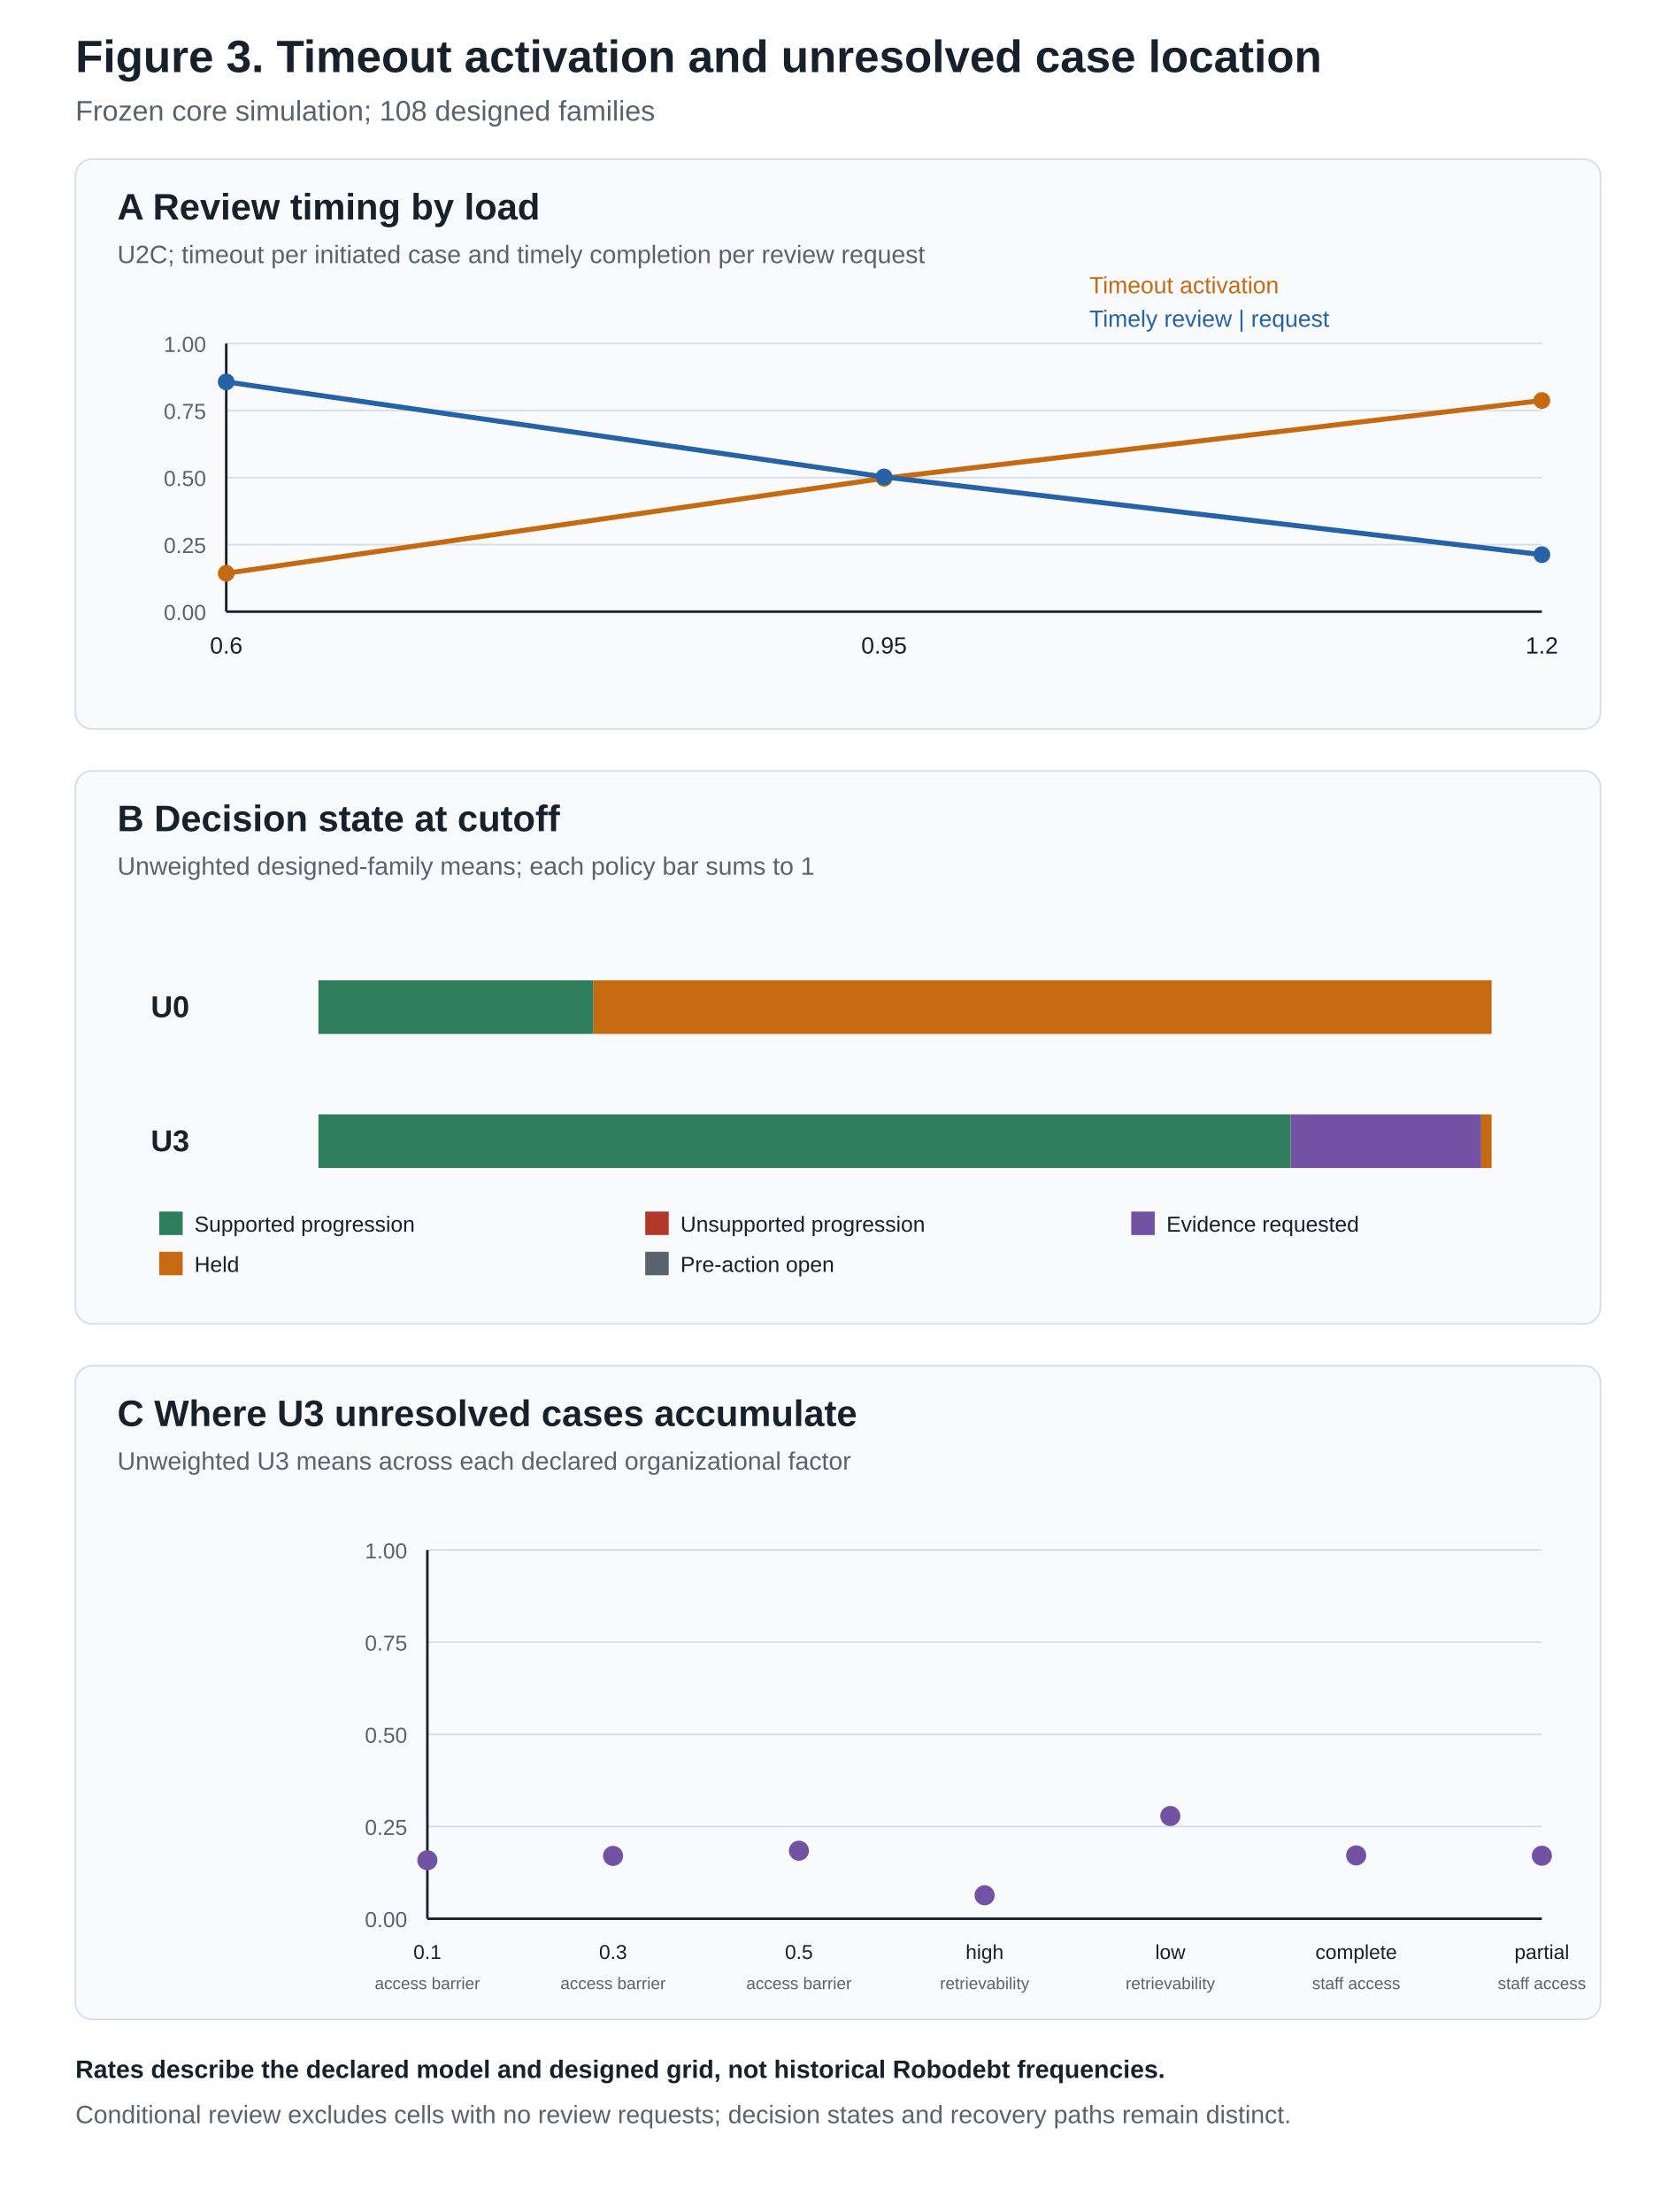
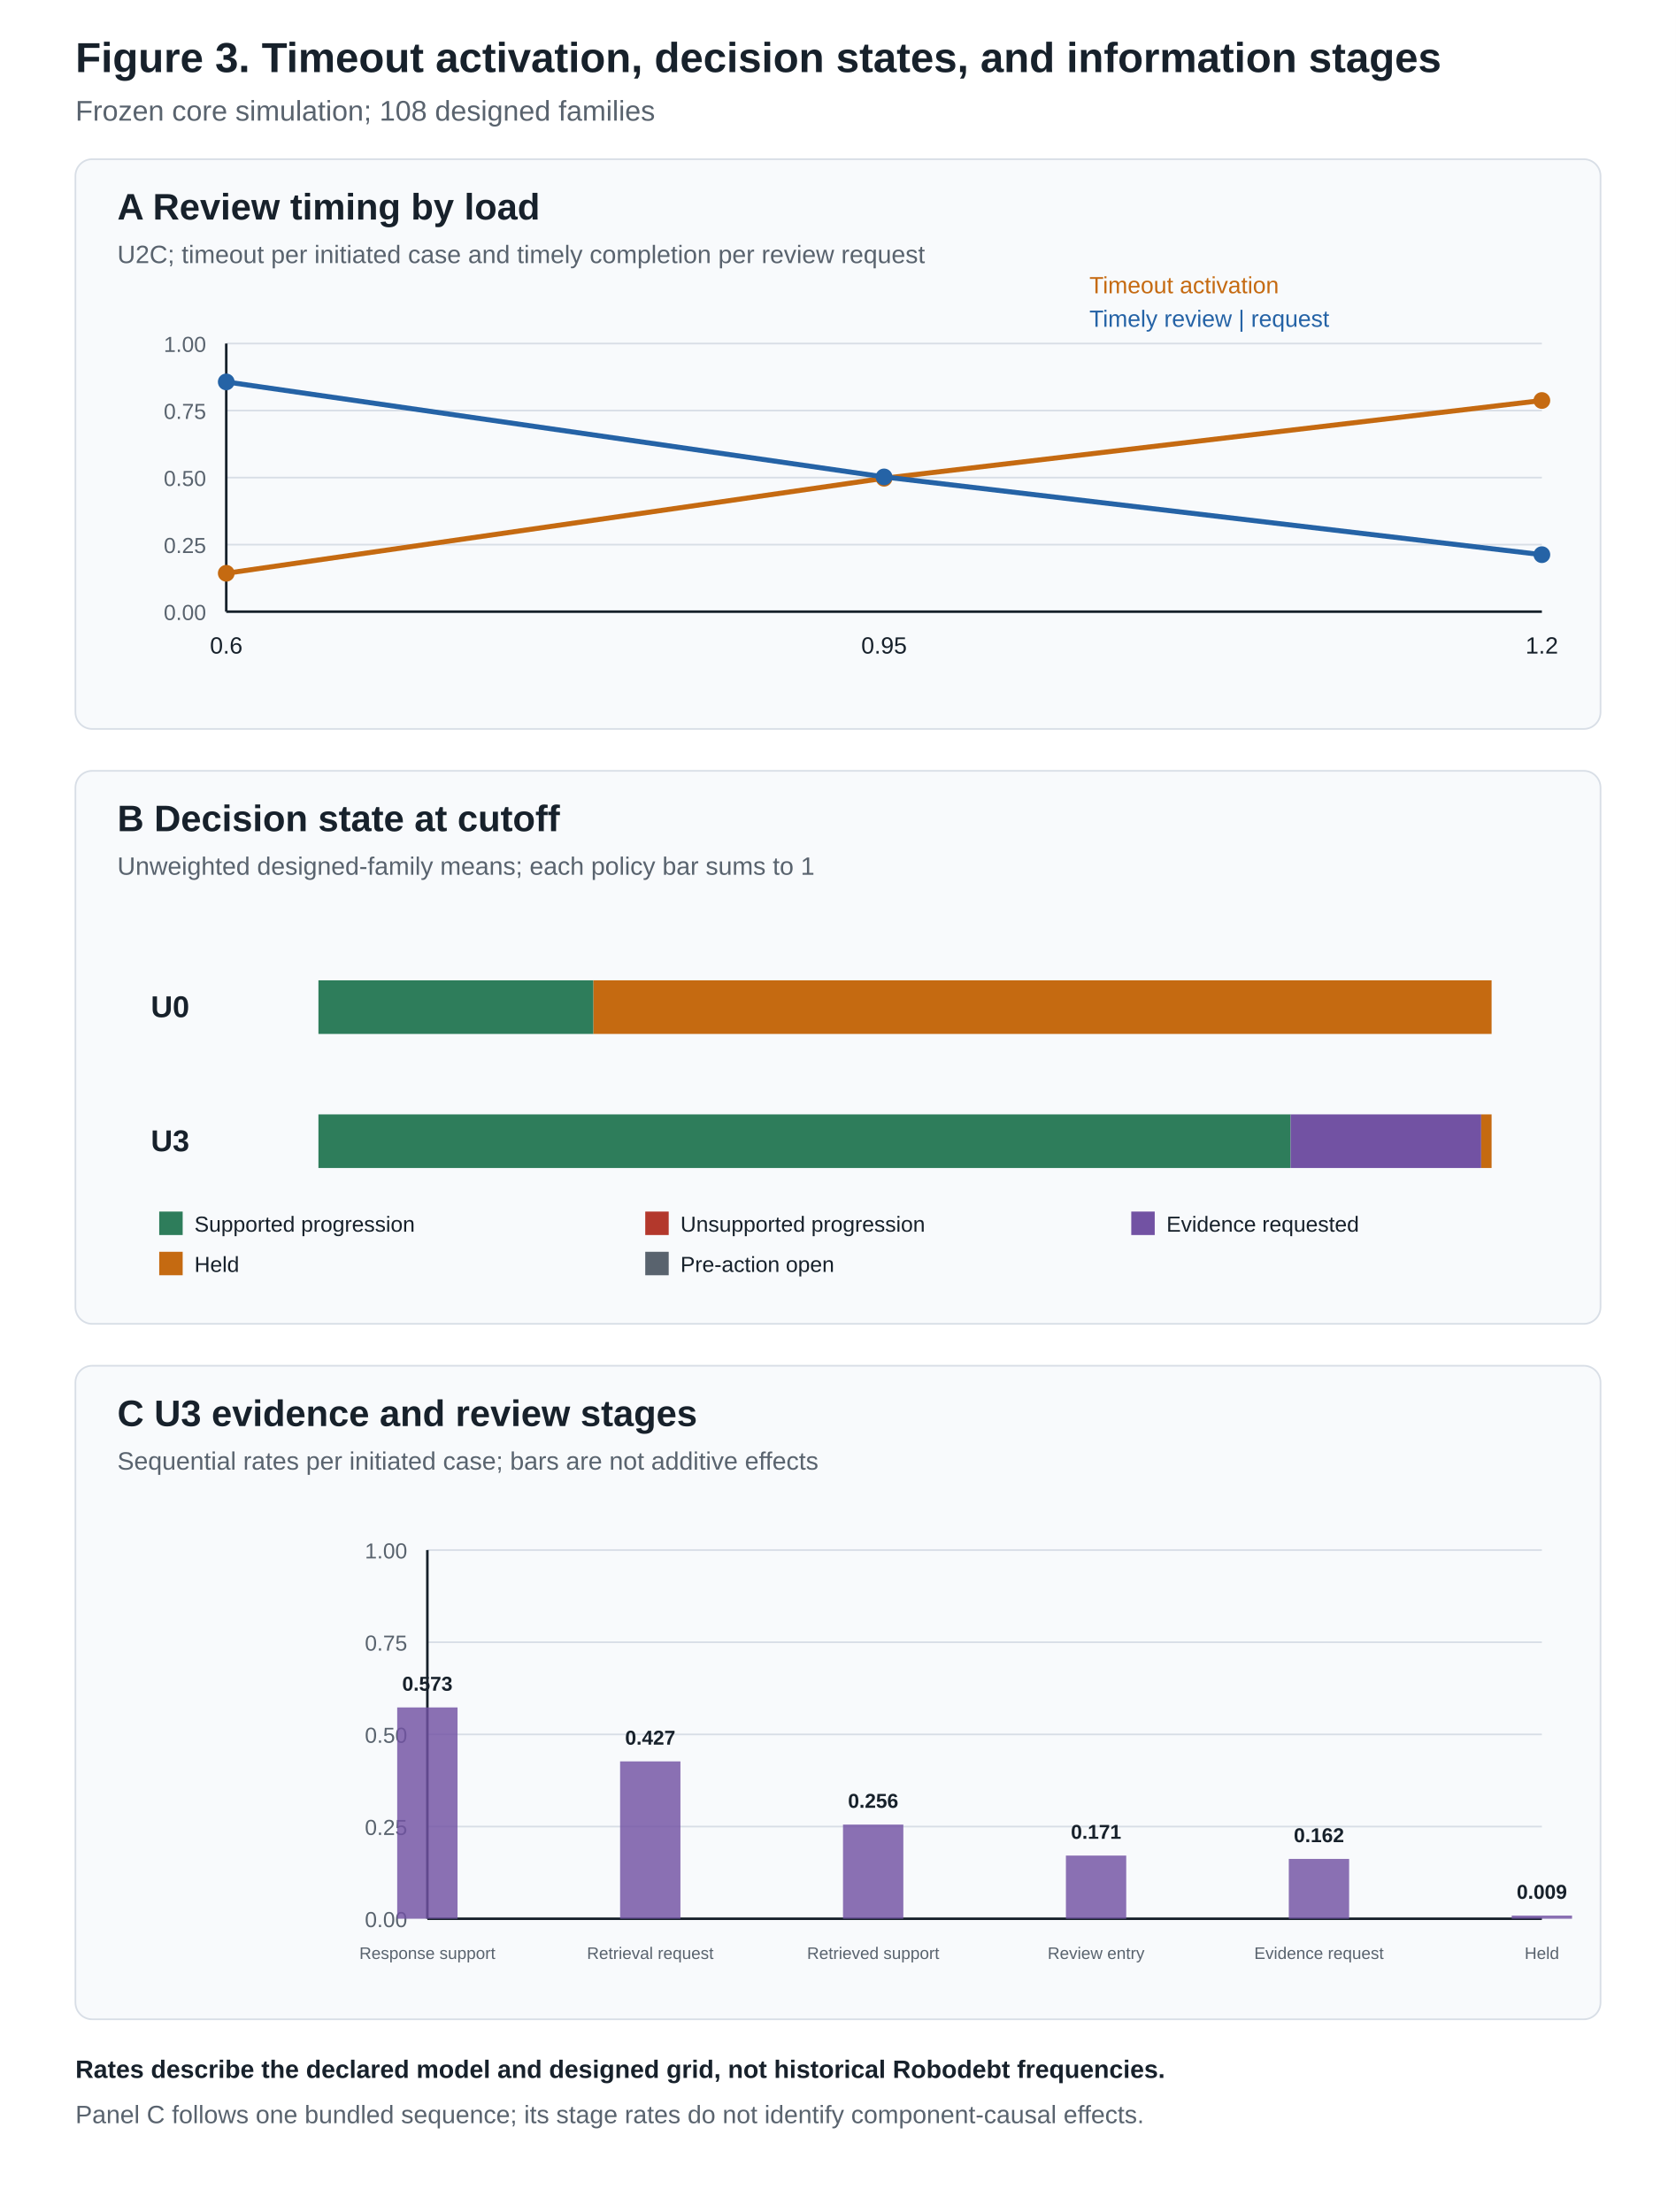
<svg xmlns="http://www.w3.org/2000/svg" width="1000" height="1320" viewBox="0 0 1000 1320" role="img">
  <rect width="1000" height="1320" fill="white" />
-   <text x="45.0" y="43.0" font-family="Arial, Helvetica, sans-serif" font-size="27" font-weight="700" text-anchor="start" fill="#17212B">Figure 3. Timeout activation and unresolved case location</text>
+   <text x="45.0" y="43.0" font-family="Arial, Helvetica, sans-serif" font-size="25" font-weight="700" text-anchor="start" fill="#17212B">Figure 3. Timeout activation, decision states, and information stages</text>
  <text x="45.0" y="72.0" font-family="Arial, Helvetica, sans-serif" font-size="17" font-weight="400" text-anchor="start" fill="#59636E">Frozen core simulation; 108 designed families</text>
  <rect x="45" y="95.0" width="910" height="340.0" rx="10" fill="#F8FAFC" stroke="#D8DEE6" />
  <text x="70.0" y="131.0" font-family="Arial, Helvetica, sans-serif" font-size="22" font-weight="700" text-anchor="start" fill="#17212B">A  Review timing by load</text>
  <text x="70.0" y="157.0" font-family="Arial, Helvetica, sans-serif" font-size="15" font-weight="400" text-anchor="start" fill="#59636E">U2C; timeout per initiated case and timely completion per review request</text>
  <line x1="135.0" y1="365.0" x2="920.0" y2="365.0" stroke="#D8DEE6" stroke-width="1.0" />
  <text x="123.0" y="370.0" font-family="Arial, Helvetica, sans-serif" font-size="13" font-weight="400" text-anchor="end" fill="#59636E">0.00</text>
  <line x1="135.0" y1="325.0" x2="920.0" y2="325.0" stroke="#D8DEE6" stroke-width="1.0" />
  <text x="123.0" y="330.0" font-family="Arial, Helvetica, sans-serif" font-size="13" font-weight="400" text-anchor="end" fill="#59636E">0.25</text>
  <line x1="135.0" y1="285.0" x2="920.0" y2="285.0" stroke="#D8DEE6" stroke-width="1.0" />
  <text x="123.0" y="290.0" font-family="Arial, Helvetica, sans-serif" font-size="13" font-weight="400" text-anchor="end" fill="#59636E">0.50</text>
  <line x1="135.0" y1="245.0" x2="920.0" y2="245.0" stroke="#D8DEE6" stroke-width="1.0" />
  <text x="123.0" y="250.0" font-family="Arial, Helvetica, sans-serif" font-size="13" font-weight="400" text-anchor="end" fill="#59636E">0.75</text>
  <line x1="135.0" y1="205.0" x2="920.0" y2="205.0" stroke="#D8DEE6" stroke-width="1.0" />
  <text x="123.0" y="210.0" font-family="Arial, Helvetica, sans-serif" font-size="13" font-weight="400" text-anchor="end" fill="#59636E">1.00</text>
  <line x1="135.0" y1="205.0" x2="135.0" y2="365.0" stroke="#17212B" stroke-width="1.5" />
  <line x1="135.0" y1="365.0" x2="920.0" y2="365.0" stroke="#17212B" stroke-width="1.5" />
  <text x="135.0" y="390.0" font-family="Arial, Helvetica, sans-serif" font-size="14" font-weight="400" text-anchor="middle" fill="#17212B">0.6</text>
  <text x="527.5" y="390.0" font-family="Arial, Helvetica, sans-serif" font-size="14" font-weight="400" text-anchor="middle" fill="#17212B">0.95</text>
  <text x="920.0" y="390.0" font-family="Arial, Helvetica, sans-serif" font-size="14" font-weight="400" text-anchor="middle" fill="#17212B">1.2</text>
  <polyline points="135.0,342.1 527.5,285.4 920.0,239.0" fill="none" stroke="#C56A11" stroke-width="3" />
  <circle cx="135.0" cy="342.1" r="5" fill="#C56A11" />
  <circle cx="527.5" cy="285.4" r="5" fill="#C56A11" />
  <circle cx="920.0" cy="239.0" r="5" fill="#C56A11" />
  <text x="650.0" y="175.0" font-family="Arial, Helvetica, sans-serif" font-size="14" font-weight="400" text-anchor="start" fill="#C56A11">Timeout activation</text>
  <polyline points="135.0,227.9 527.5,284.6 920.0,331.0" fill="none" stroke="#2563A6" stroke-width="3" />
  <circle cx="135.0" cy="227.9" r="5" fill="#2563A6" />
  <circle cx="527.5" cy="284.6" r="5" fill="#2563A6" />
  <circle cx="920.0" cy="331.0" r="5" fill="#2563A6" />
  <text x="650.0" y="195.0" font-family="Arial, Helvetica, sans-serif" font-size="14" font-weight="400" text-anchor="start" fill="#2563A6">Timely review | request</text>
  <rect x="45" y="460.0" width="910" height="330.0" rx="10" fill="#F8FAFC" stroke="#D8DEE6" />
  <text x="70.0" y="496.0" font-family="Arial, Helvetica, sans-serif" font-size="22" font-weight="700" text-anchor="start" fill="#17212B">B  Decision state at cutoff</text>
  <text x="70.0" y="522.0" font-family="Arial, Helvetica, sans-serif" font-size="15" font-weight="400" text-anchor="start" fill="#59636E">Unweighted designed-family means; each policy bar sums to 1</text>
  <text x="90.0" y="607.0" font-family="Arial, Helvetica, sans-serif" font-size="18" font-weight="700" text-anchor="start" fill="#17212B">U0</text>
  <rect x="190.0" y="585.0" width="164.1" height="32" fill="#2E7D5B" />
  <rect x="354.1" y="585.0" width="0.0" height="32" fill="#B3382C" />
  <rect x="354.1" y="585.0" width="0.0" height="32" fill="#7252A3" />
  <rect x="354.1" y="585.0" width="535.9" height="32" fill="#C56A11" />
  <rect x="890.0" y="585.0" width="0.0" height="32" fill="#59636E" />
  <text x="90.0" y="687.0" font-family="Arial, Helvetica, sans-serif" font-size="18" font-weight="700" text-anchor="start" fill="#17212B">U3</text>
  <rect x="190.0" y="665.0" width="580.1" height="32" fill="#2E7D5B" />
  <rect x="770.1" y="665.0" width="0.0" height="32" fill="#B3382C" />
  <rect x="770.1" y="665.0" width="113.7" height="32" fill="#7252A3" />
  <rect x="883.8" y="665.0" width="6.2" height="32" fill="#C56A11" />
  <rect x="890.0" y="665.0" width="0.0" height="32" fill="#59636E" />
  <rect x="95.0" y="723.0" width="14" height="14" fill="#2E7D5B" />
  <text x="116.0" y="735.0" font-family="Arial, Helvetica, sans-serif" font-size="13" font-weight="400" text-anchor="start" fill="#17212B">Supported progression</text>
  <rect x="385.0" y="723.0" width="14" height="14" fill="#B3382C" />
  <text x="406.0" y="735.0" font-family="Arial, Helvetica, sans-serif" font-size="13" font-weight="400" text-anchor="start" fill="#17212B">Unsupported progression</text>
  <rect x="675.0" y="723.0" width="14" height="14" fill="#7252A3" />
  <text x="696.0" y="735.0" font-family="Arial, Helvetica, sans-serif" font-size="13" font-weight="400" text-anchor="start" fill="#17212B">Evidence requested</text>
  <rect x="95.0" y="747.0" width="14" height="14" fill="#C56A11" />
  <text x="116.0" y="759.0" font-family="Arial, Helvetica, sans-serif" font-size="13" font-weight="400" text-anchor="start" fill="#17212B">Held</text>
  <rect x="385.0" y="747.0" width="14" height="14" fill="#59636E" />
  <text x="406.0" y="759.0" font-family="Arial, Helvetica, sans-serif" font-size="13" font-weight="400" text-anchor="start" fill="#17212B">Pre-action open</text>
  <rect x="45" y="815.0" width="910" height="390.0" rx="10" fill="#F8FAFC" stroke="#D8DEE6" />
-   <text x="70.0" y="851.0" font-family="Arial, Helvetica, sans-serif" font-size="22" font-weight="700" text-anchor="start" fill="#17212B">C  Where U3 unresolved cases accumulate</text>
-   <text x="70.0" y="877.0" font-family="Arial, Helvetica, sans-serif" font-size="15" font-weight="400" text-anchor="start" fill="#59636E">Unweighted U3 means across each declared organizational factor</text>
+   <text x="70.0" y="851.0" font-family="Arial, Helvetica, sans-serif" font-size="22" font-weight="700" text-anchor="start" fill="#17212B">C  U3 evidence and review stages</text>
+   <text x="70.0" y="877.0" font-family="Arial, Helvetica, sans-serif" font-size="15" font-weight="400" text-anchor="start" fill="#59636E">Sequential rates per initiated case; bars are not additive effects</text>
  <line x1="255.0" y1="1145.0" x2="920.0" y2="1145.0" stroke="#D8DEE6" stroke-width="1.0" />
  <text x="243.0" y="1150.0" font-family="Arial, Helvetica, sans-serif" font-size="13" font-weight="400" text-anchor="end" fill="#59636E">0.00</text>
  <line x1="255.0" y1="1090.0" x2="920.0" y2="1090.0" stroke="#D8DEE6" stroke-width="1.0" />
  <text x="243.0" y="1095.0" font-family="Arial, Helvetica, sans-serif" font-size="13" font-weight="400" text-anchor="end" fill="#59636E">0.25</text>
  <line x1="255.0" y1="1035.0" x2="920.0" y2="1035.0" stroke="#D8DEE6" stroke-width="1.0" />
  <text x="243.0" y="1040.0" font-family="Arial, Helvetica, sans-serif" font-size="13" font-weight="400" text-anchor="end" fill="#59636E">0.50</text>
  <line x1="255.0" y1="980.0" x2="920.0" y2="980.0" stroke="#D8DEE6" stroke-width="1.0" />
  <text x="243.0" y="985.0" font-family="Arial, Helvetica, sans-serif" font-size="13" font-weight="400" text-anchor="end" fill="#59636E">0.75</text>
  <line x1="255.0" y1="925.0" x2="920.0" y2="925.0" stroke="#D8DEE6" stroke-width="1.0" />
  <text x="243.0" y="930.0" font-family="Arial, Helvetica, sans-serif" font-size="13" font-weight="400" text-anchor="end" fill="#59636E">1.00</text>
  <line x1="255.0" y1="925.0" x2="255.0" y2="1145.0" stroke="#17212B" stroke-width="1.5" />
  <line x1="255.0" y1="1145.0" x2="920.0" y2="1145.0" stroke="#17212B" stroke-width="1.5" />
-   <circle cx="255.0" cy="1110.1" r="6" fill="#7252A3" />
-   <text x="255.0" y="1169.0" font-family="Arial, Helvetica, sans-serif" font-size="12" font-weight="400" text-anchor="middle" fill="#17212B">0.1</text>
-   <text x="255.0" y="1187.0" font-family="Arial, Helvetica, sans-serif" font-size="10" font-weight="400" text-anchor="middle" fill="#59636E">access barrier</text>
-   <circle cx="365.8" cy="1107.5" r="6" fill="#7252A3" />
-   <text x="365.8" y="1169.0" font-family="Arial, Helvetica, sans-serif" font-size="12" font-weight="400" text-anchor="middle" fill="#17212B">0.3</text>
-   <text x="365.8" y="1187.0" font-family="Arial, Helvetica, sans-serif" font-size="10" font-weight="400" text-anchor="middle" fill="#59636E">access barrier</text>
-   <circle cx="476.7" cy="1104.4" r="6" fill="#7252A3" />
-   <text x="476.7" y="1169.0" font-family="Arial, Helvetica, sans-serif" font-size="12" font-weight="400" text-anchor="middle" fill="#17212B">0.5</text>
-   <text x="476.7" y="1187.0" font-family="Arial, Helvetica, sans-serif" font-size="10" font-weight="400" text-anchor="middle" fill="#59636E">access barrier</text>
-   <circle cx="587.5" cy="1131.0" r="6" fill="#7252A3" />
-   <text x="587.5" y="1169.0" font-family="Arial, Helvetica, sans-serif" font-size="12" font-weight="400" text-anchor="middle" fill="#17212B">high</text>
-   <text x="587.5" y="1187.0" font-family="Arial, Helvetica, sans-serif" font-size="10" font-weight="400" text-anchor="middle" fill="#59636E">retrievability</text>
-   <circle cx="698.3" cy="1083.7" r="6" fill="#7252A3" />
-   <text x="698.3" y="1169.0" font-family="Arial, Helvetica, sans-serif" font-size="12" font-weight="400" text-anchor="middle" fill="#17212B">low</text>
-   <text x="698.3" y="1187.0" font-family="Arial, Helvetica, sans-serif" font-size="10" font-weight="400" text-anchor="middle" fill="#59636E">retrievability</text>
-   <circle cx="809.2" cy="1107.2" r="6" fill="#7252A3" />
-   <text x="809.2" y="1169.0" font-family="Arial, Helvetica, sans-serif" font-size="12" font-weight="400" text-anchor="middle" fill="#17212B">complete</text>
-   <text x="809.2" y="1187.0" font-family="Arial, Helvetica, sans-serif" font-size="10" font-weight="400" text-anchor="middle" fill="#59636E">staff access</text>
-   <circle cx="920.0" cy="1107.4" r="6" fill="#7252A3" />
-   <text x="920.0" y="1169.0" font-family="Arial, Helvetica, sans-serif" font-size="12" font-weight="400" text-anchor="middle" fill="#17212B">partial</text>
-   <text x="920.0" y="1187.0" font-family="Arial, Helvetica, sans-serif" font-size="10" font-weight="400" text-anchor="middle" fill="#59636E">staff access</text>
+   <rect x="237.0" y="1018.9" width="36" height="126.1" fill="#7252A3" opacity="0.82" />
+   <text x="255.0" y="1008.9" font-family="Arial, Helvetica, sans-serif" font-size="12" font-weight="700" text-anchor="middle" fill="#17212B">0.573</text>
+   <text x="255.0" y="1169.0" font-family="Arial, Helvetica, sans-serif" font-size="10" font-weight="400" text-anchor="middle" fill="#59636E">Response support</text>
+   <rect x="370.0" y="1051.1" width="36" height="93.9" fill="#7252A3" opacity="0.82" />
+   <text x="388.0" y="1041.1" font-family="Arial, Helvetica, sans-serif" font-size="12" font-weight="700" text-anchor="middle" fill="#17212B">0.427</text>
+   <text x="388.0" y="1169.0" font-family="Arial, Helvetica, sans-serif" font-size="10" font-weight="400" text-anchor="middle" fill="#59636E">Retrieval request</text>
+   <rect x="503.0" y="1088.8" width="36" height="56.2" fill="#7252A3" opacity="0.82" />
+   <text x="521.0" y="1078.8" font-family="Arial, Helvetica, sans-serif" font-size="12" font-weight="700" text-anchor="middle" fill="#17212B">0.256</text>
+   <text x="521.0" y="1169.0" font-family="Arial, Helvetica, sans-serif" font-size="10" font-weight="400" text-anchor="middle" fill="#59636E">Retrieved support</text>
+   <rect x="636.0" y="1107.3" width="36" height="37.7" fill="#7252A3" opacity="0.82" />
+   <text x="654.0" y="1097.3" font-family="Arial, Helvetica, sans-serif" font-size="12" font-weight="700" text-anchor="middle" fill="#17212B">0.171</text>
+   <text x="654.0" y="1169.0" font-family="Arial, Helvetica, sans-serif" font-size="10" font-weight="400" text-anchor="middle" fill="#59636E">Review entry</text>
+   <rect x="769.0" y="1109.3" width="36" height="35.7" fill="#7252A3" opacity="0.82" />
+   <text x="787.0" y="1099.3" font-family="Arial, Helvetica, sans-serif" font-size="12" font-weight="700" text-anchor="middle" fill="#17212B">0.162</text>
+   <text x="787.0" y="1169.0" font-family="Arial, Helvetica, sans-serif" font-size="10" font-weight="400" text-anchor="middle" fill="#59636E">Evidence request</text>
+   <rect x="902.0" y="1143.1" width="36" height="1.9" fill="#7252A3" opacity="0.82" />
+   <text x="920.0" y="1133.1" font-family="Arial, Helvetica, sans-serif" font-size="12" font-weight="700" text-anchor="middle" fill="#17212B">0.009</text>
+   <text x="920.0" y="1169.0" font-family="Arial, Helvetica, sans-serif" font-size="10" font-weight="400" text-anchor="middle" fill="#59636E">Held</text>
  <text x="45.0" y="1240.0" font-family="Arial, Helvetica, sans-serif" font-size="15" font-weight="700" text-anchor="start" fill="#17212B">Rates describe the declared model and designed grid, not historical Robodebt frequencies.</text>
-   <text x="45.0" y="1267.0" font-family="Arial, Helvetica, sans-serif" font-size="15" font-weight="400" text-anchor="start" fill="#59636E">Conditional review excludes cells with no review requests; decision states and recovery paths remain distinct.</text>
+   <text x="45.0" y="1267.0" font-family="Arial, Helvetica, sans-serif" font-size="15" font-weight="400" text-anchor="start" fill="#59636E">Panel C follows one bundled sequence; its stage rates do not identify component-causal effects.</text>
</svg>
